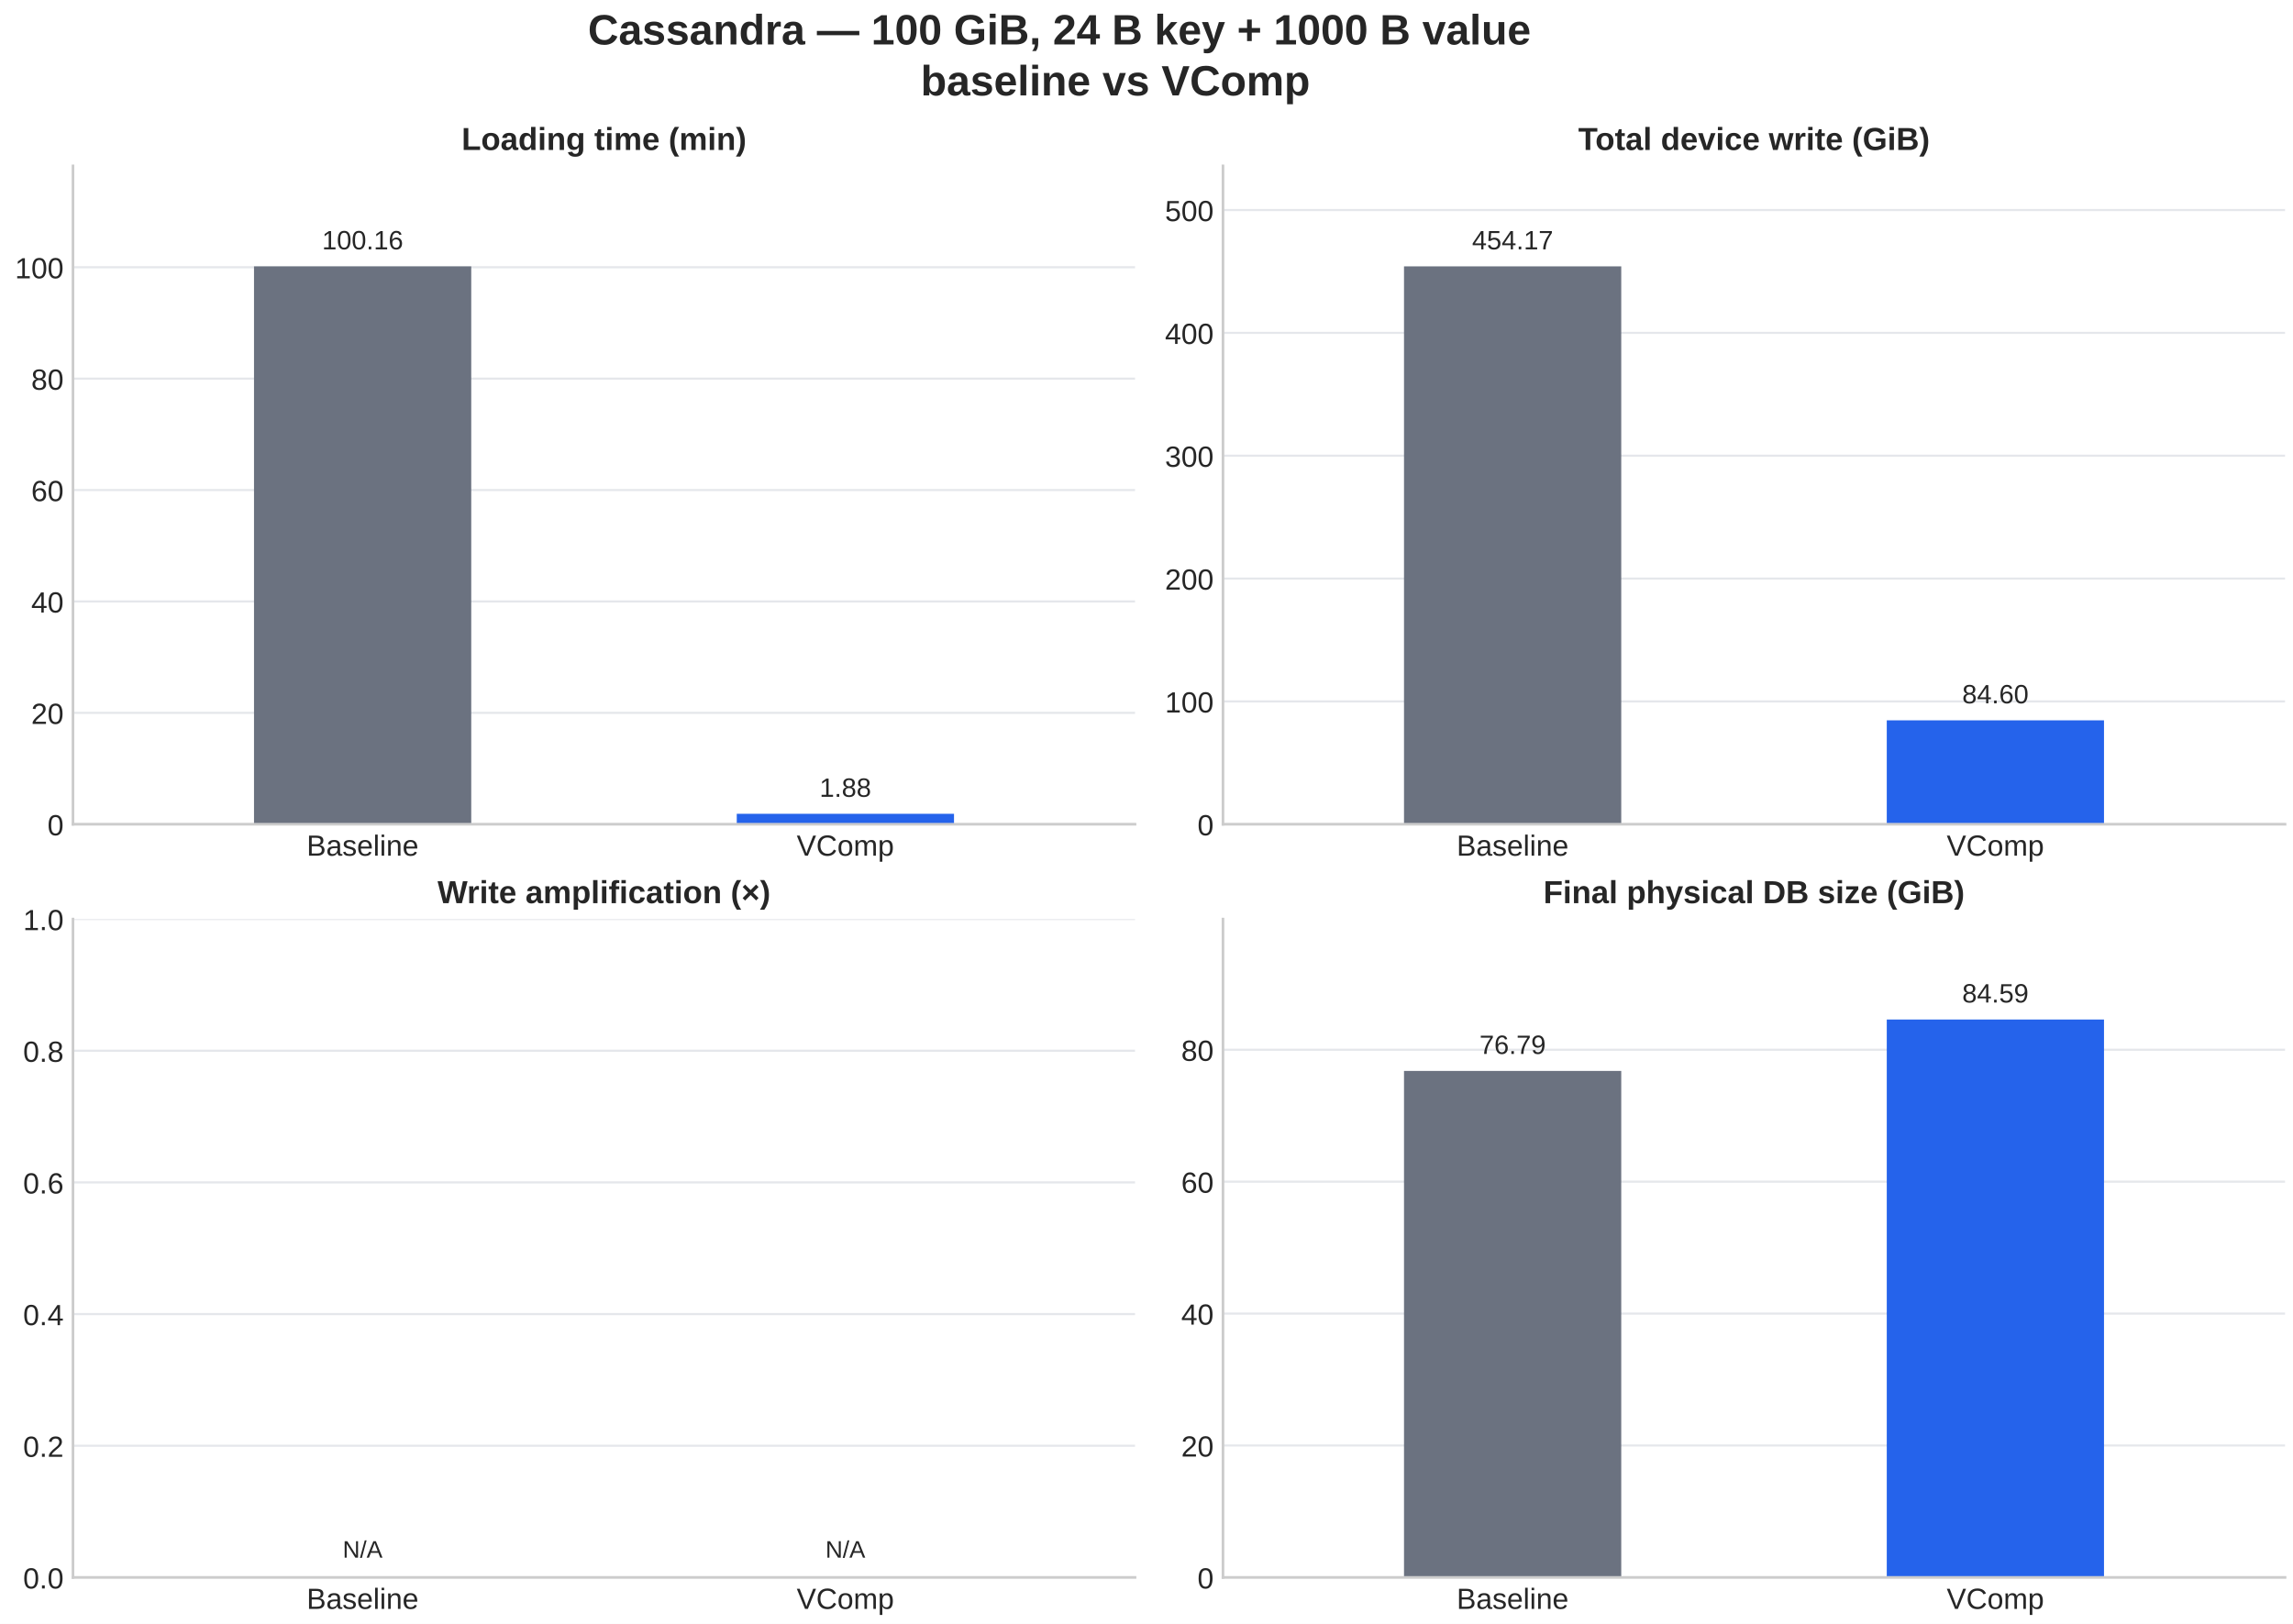
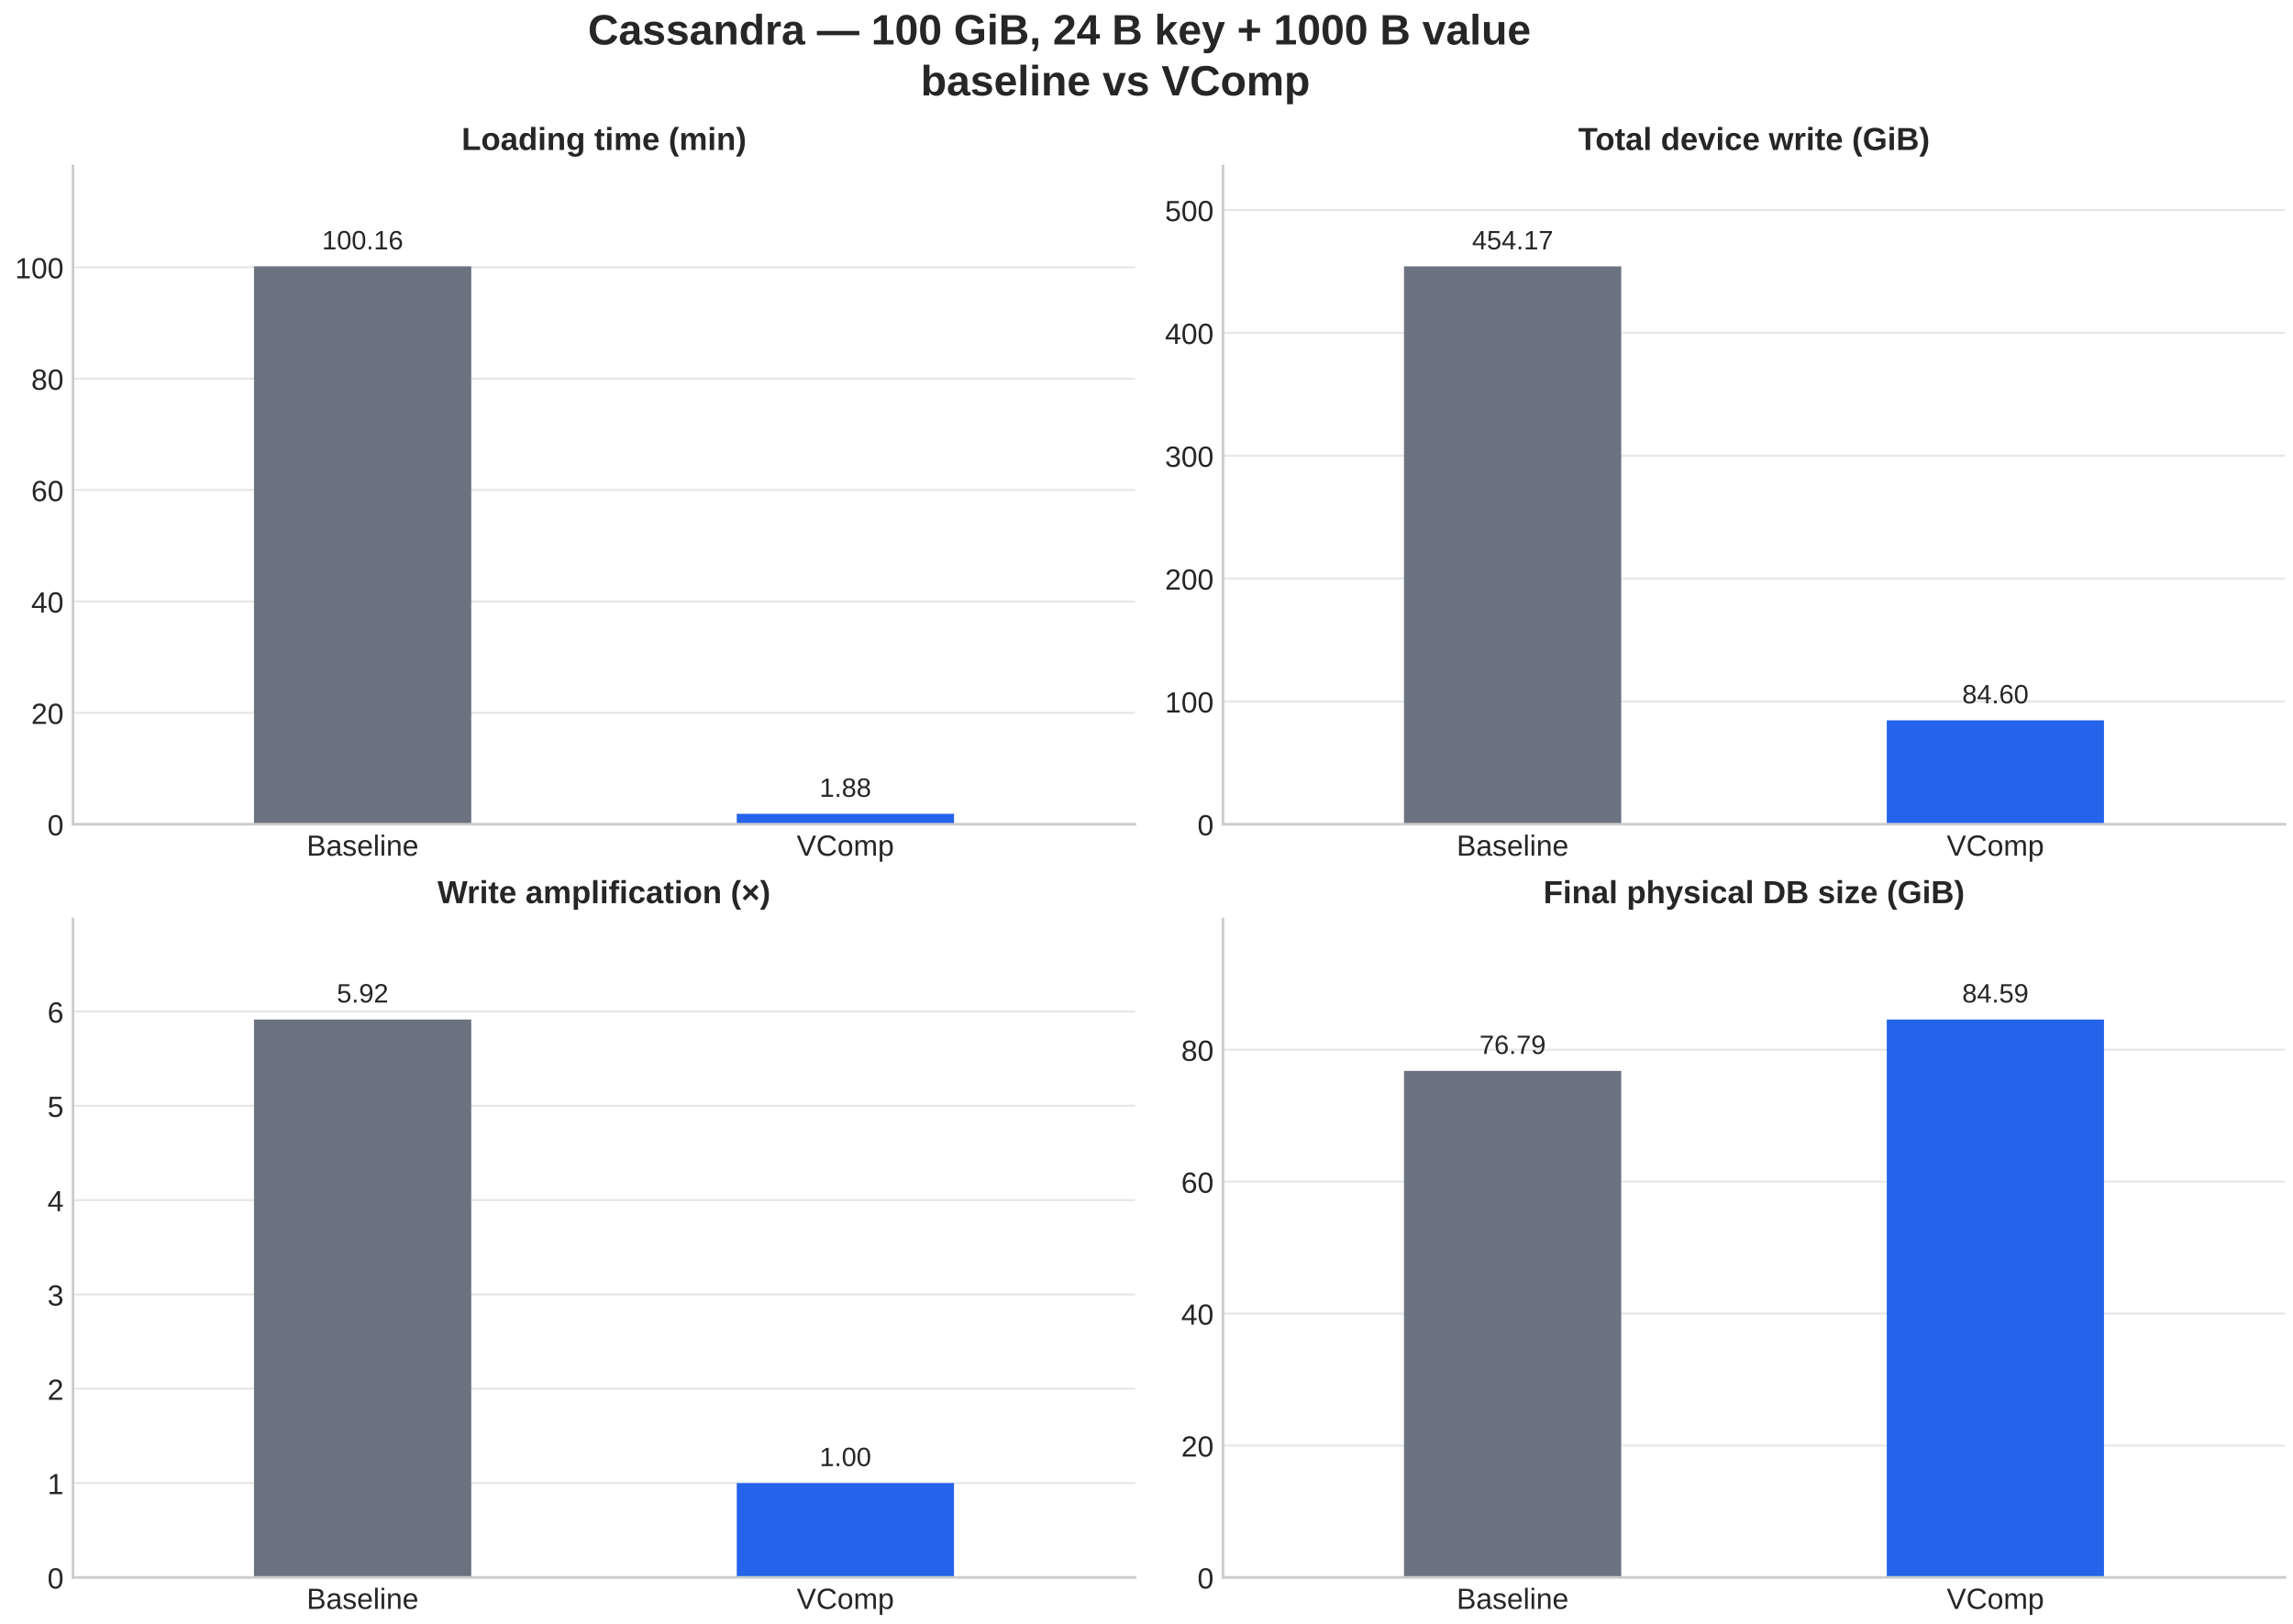
<svg xmlns="http://www.w3.org/2000/svg" width="864pt" height="612pt" viewBox="0 0 864 612" version="1.1">
  <style>text{font-family:Arial,sans-serif!important}</style>
  <defs>
    <style type="text/css">*{stroke-linejoin: round; stroke-linecap: butt}</style>
  </defs>
  <g id="figure_1">
    <g id="patch_1">
      <path d="M 0 612  L 864 612  L 864 0  L 0 0  z " style="fill: #ffffff" />
    </g>
    <g id="axes_1">
      <g id="patch_2">
        <path d="M 27.496 310.644  L 427.68 310.644  L 427.68 62.528  L 27.496 62.528  z " style="fill: #ffffff" />
      </g>
      <g id="matplotlib.axis_1">
        <g id="xtick_1">
          <g id="line2d_1" />
          <g id="text_1">
            <text style="font-size: 11px; font-family: 'Arial', 'Liberation Sans', 'DejaVu Sans', 'Bitstream Vera Sans', sans-serif; text-anchor: middle; fill: #262626" x="136.637" y="322.502" transform="rotate(-0 136.6374 322.502)">Baseline</text>
          </g>
        </g>
        <g id="xtick_2">
          <g id="line2d_2" />
          <g id="text_2">
            <text style="font-size: 11px; font-family: 'Arial', 'Liberation Sans', 'DejaVu Sans', 'Bitstream Vera Sans', sans-serif; text-anchor: middle; fill: #262626" x="318.539" y="322.501" transform="rotate(-0 318.539 322.5012)">VComp</text>
          </g>
        </g>
      </g>
      <g id="matplotlib.axis_2">
        <g id="ytick_1">
          <g id="line2d_3">
-             <path d="M 27.496 310.644  L 427.68 310.644  " clip-path="url(#p86fbf51e65)" style="fill: none; stroke: #e5e7eb; stroke-width: 0.8; stroke-linecap: round" />
+             <path d="M 27.496 310.644  L 427.68 310.644  " clip-path="url(#p54c5fd765d)" style="fill: none; stroke: #e5e7eb; stroke-width: 0.8; stroke-linecap: round" />
          </g>
          <g id="line2d_4" />
          <g id="text_3">
            <text style="font-size: 11px; font-family: 'Arial', 'Liberation Sans', 'DejaVu Sans', 'Bitstream Vera Sans', sans-serif; text-anchor: end; fill: #262626" x="23.996" y="314.822" transform="rotate(-0 23.99649 314.8225)">0</text>
          </g>
        </g>
        <g id="ytick_2">
          <g id="line2d_5">
-             <path d="M 27.496 268.659  L 427.68 268.659  " clip-path="url(#p86fbf51e65)" style="fill: none; stroke: #e5e7eb; stroke-width: 0.8; stroke-linecap: round" />
+             <path d="M 27.496 268.659  L 427.68 268.659  " clip-path="url(#p54c5fd765d)" style="fill: none; stroke: #e5e7eb; stroke-width: 0.8; stroke-linecap: round" />
          </g>
          <g id="line2d_6" />
          <g id="text_4">
            <text style="font-size: 11px; font-family: 'Arial', 'Liberation Sans', 'DejaVu Sans', 'Bitstream Vera Sans', sans-serif; text-anchor: end; fill: #262626" x="23.996" y="272.837" transform="rotate(-0 23.99649 272.8374)">20</text>
          </g>
        </g>
        <g id="ytick_3">
          <g id="line2d_7">
-             <path d="M 27.496 226.674  L 427.68 226.674  " clip-path="url(#p86fbf51e65)" style="fill: none; stroke: #e5e7eb; stroke-width: 0.8; stroke-linecap: round" />
+             <path d="M 27.496 226.674  L 427.68 226.674  " clip-path="url(#p54c5fd765d)" style="fill: none; stroke: #e5e7eb; stroke-width: 0.8; stroke-linecap: round" />
          </g>
          <g id="line2d_8" />
          <g id="text_5">
            <text style="font-size: 11px; font-family: 'Arial', 'Liberation Sans', 'DejaVu Sans', 'Bitstream Vera Sans', sans-serif; text-anchor: end; fill: #262626" x="23.996" y="230.852" transform="rotate(-0 23.99649 230.8524)">40</text>
          </g>
        </g>
        <g id="ytick_4">
          <g id="line2d_9">
-             <path d="M 27.496 184.689  L 427.68 184.689  " clip-path="url(#p86fbf51e65)" style="fill: none; stroke: #e5e7eb; stroke-width: 0.8; stroke-linecap: round" />
+             <path d="M 27.496 184.689  L 427.68 184.689  " clip-path="url(#p54c5fd765d)" style="fill: none; stroke: #e5e7eb; stroke-width: 0.8; stroke-linecap: round" />
          </g>
          <g id="line2d_10" />
          <g id="text_6">
            <text style="font-size: 11px; font-family: 'Arial', 'Liberation Sans', 'DejaVu Sans', 'Bitstream Vera Sans', sans-serif; text-anchor: end; fill: #262626" x="23.996" y="188.867" transform="rotate(-0 23.99649 188.8674)">60</text>
          </g>
        </g>
        <g id="ytick_5">
          <g id="line2d_11">
-             <path d="M 27.496 142.704  L 427.68 142.704  " clip-path="url(#p86fbf51e65)" style="fill: none; stroke: #e5e7eb; stroke-width: 0.8; stroke-linecap: round" />
+             <path d="M 27.496 142.704  L 427.68 142.704  " clip-path="url(#p54c5fd765d)" style="fill: none; stroke: #e5e7eb; stroke-width: 0.8; stroke-linecap: round" />
          </g>
          <g id="line2d_12" />
          <g id="text_7">
            <text style="font-size: 11px; font-family: 'Arial', 'Liberation Sans', 'DejaVu Sans', 'Bitstream Vera Sans', sans-serif; text-anchor: end; fill: #262626" x="23.996" y="146.882" transform="rotate(-0 23.99649 146.8824)">80</text>
          </g>
        </g>
        <g id="ytick_6">
          <g id="line2d_13">
-             <path d="M 27.496 100.719  L 427.68 100.719  " clip-path="url(#p86fbf51e65)" style="fill: none; stroke: #e5e7eb; stroke-width: 0.8; stroke-linecap: round" />
+             <path d="M 27.496 100.719  L 427.68 100.719  " clip-path="url(#p54c5fd765d)" style="fill: none; stroke: #e5e7eb; stroke-width: 0.8; stroke-linecap: round" />
          </g>
          <g id="line2d_14" />
          <g id="text_8">
            <text style="font-size: 11px; font-family: 'Arial', 'Liberation Sans', 'DejaVu Sans', 'Bitstream Vera Sans', sans-serif; text-anchor: end; fill: #262626" x="23.996" y="104.897" transform="rotate(-0 23.99649 104.8974)">100</text>
          </g>
        </g>
      </g>
      <g id="patch_3">
-         <path d="M 95.71 310.644  L 177.565 310.644  L 177.565 100.376  L 95.71 100.376  z " clip-path="url(#p86fbf51e65)" style="fill: #6b7280" />
+         <path d="M 95.71 310.644  L 177.565 310.644  L 177.565 100.376  L 95.71 100.376  z " clip-path="url(#p54c5fd765d)" style="fill: #6b7280" />
      </g>
      <g id="patch_4">
-         <path d="M 277.611 310.644  L 359.467 310.644  L 359.467 306.703  L 277.611 306.703  z " clip-path="url(#p86fbf51e65)" style="fill: #2563eb" />
+         <path d="M 277.611 310.644  L 359.467 310.644  L 359.467 306.703  L 277.611 306.703  z " clip-path="url(#p54c5fd765d)" style="fill: #2563eb" />
      </g>
      <g id="patch_5">
        <path d="M 27.496 310.644  L 27.496 62.528  " style="fill: none; stroke: #cccccc; stroke-linejoin: miter; stroke-linecap: square" />
      </g>
      <g id="patch_6">
        <path d="M 27.496 310.644  L 427.68 310.644  " style="fill: none; stroke: #cccccc; stroke-linejoin: miter; stroke-linecap: square" />
      </g>
      <g id="text_9">
        <text style="font-size: 10px; font-family: 'Arial', 'Liberation Sans', 'DejaVu Sans', 'Bitstream Vera Sans', sans-serif; text-anchor: middle; fill: #262626" x="136.637" y="93.973" transform="rotate(-0 136.6374 93.97348)">100.16</text>
      </g>
      <g id="text_10">
        <text style="font-size: 10px; font-family: 'Arial', 'Liberation Sans', 'DejaVu Sans', 'Bitstream Vera Sans', sans-serif; text-anchor: middle; fill: #262626" x="318.539" y="300.301" transform="rotate(-0 318.539 300.3008)">1.88</text>
      </g>
      <g id="text_11">
        <text style="font-weight: 700; font-size: 12px; font-family: 'Arial', 'Liberation Sans', 'DejaVu Sans', 'Bitstream Vera Sans', sans-serif; text-anchor: middle; fill: #262626" x="227.588" y="56.528" transform="rotate(-0 227.5882 56.52759)">Loading time (min)</text>
      </g>
    </g>
    <g id="axes_2">
      <g id="patch_7">
        <path d="M 460.816 310.644  L 861 310.644  L 861 62.528  L 460.816 62.528  z " style="fill: #ffffff" />
      </g>
      <g id="matplotlib.axis_3">
        <g id="xtick_3">
          <g id="line2d_15" />
          <g id="text_12">
            <text style="font-size: 11px; font-family: 'Arial', 'Liberation Sans', 'DejaVu Sans', 'Bitstream Vera Sans', sans-serif; text-anchor: middle; fill: #262626" x="569.957" y="322.502" transform="rotate(-0 569.9572 322.502)">Baseline</text>
          </g>
        </g>
        <g id="xtick_4">
          <g id="line2d_16" />
          <g id="text_13">
            <text style="font-size: 11px; font-family: 'Arial', 'Liberation Sans', 'DejaVu Sans', 'Bitstream Vera Sans', sans-serif; text-anchor: middle; fill: #262626" x="751.859" y="322.501" transform="rotate(-0 751.8588 322.5012)">VComp</text>
          </g>
        </g>
      </g>
      <g id="matplotlib.axis_4">
        <g id="ytick_7">
          <g id="line2d_17">
-             <path d="M 460.816 310.644  L 861 310.644  " clip-path="url(#p770ce61cd2)" style="fill: none; stroke: #e5e7eb; stroke-width: 0.8; stroke-linecap: round" />
+             <path d="M 460.816 310.644  L 861 310.644  " clip-path="url(#pe965b8e4c0)" style="fill: none; stroke: #e5e7eb; stroke-width: 0.8; stroke-linecap: round" />
          </g>
          <g id="line2d_18" />
          <g id="text_14">
            <text style="font-size: 11px; font-family: 'Arial', 'Liberation Sans', 'DejaVu Sans', 'Bitstream Vera Sans', sans-serif; text-anchor: end; fill: #262626" x="457.316" y="314.822" transform="rotate(-0 457.3163 314.8225)">0</text>
          </g>
        </g>
        <g id="ytick_8">
          <g id="line2d_19">
-             <path d="M 460.816 264.347  L 861 264.347  " clip-path="url(#p770ce61cd2)" style="fill: none; stroke: #e5e7eb; stroke-width: 0.8; stroke-linecap: round" />
+             <path d="M 460.816 264.347  L 861 264.347  " clip-path="url(#pe965b8e4c0)" style="fill: none; stroke: #e5e7eb; stroke-width: 0.8; stroke-linecap: round" />
          </g>
          <g id="line2d_20" />
          <g id="text_15">
            <text style="font-size: 11px; font-family: 'Arial', 'Liberation Sans', 'DejaVu Sans', 'Bitstream Vera Sans', sans-serif; text-anchor: end; fill: #262626" x="457.316" y="268.525" transform="rotate(-0 457.3163 268.5252)">100</text>
          </g>
        </g>
        <g id="ytick_9">
          <g id="line2d_21">
-             <path d="M 460.816 218.049  L 861 218.049  " clip-path="url(#p770ce61cd2)" style="fill: none; stroke: #e5e7eb; stroke-width: 0.8; stroke-linecap: round" />
+             <path d="M 460.816 218.049  L 861 218.049  " clip-path="url(#pe965b8e4c0)" style="fill: none; stroke: #e5e7eb; stroke-width: 0.8; stroke-linecap: round" />
          </g>
          <g id="line2d_22" />
          <g id="text_16">
            <text style="font-size: 11px; font-family: 'Arial', 'Liberation Sans', 'DejaVu Sans', 'Bitstream Vera Sans', sans-serif; text-anchor: end; fill: #262626" x="457.316" y="222.228" transform="rotate(-0 457.3163 222.228)">200</text>
          </g>
        </g>
        <g id="ytick_10">
          <g id="line2d_23">
-             <path d="M 460.816 171.752  L 861 171.752  " clip-path="url(#p770ce61cd2)" style="fill: none; stroke: #e5e7eb; stroke-width: 0.8; stroke-linecap: round" />
+             <path d="M 460.816 171.752  L 861 171.752  " clip-path="url(#pe965b8e4c0)" style="fill: none; stroke: #e5e7eb; stroke-width: 0.8; stroke-linecap: round" />
          </g>
          <g id="line2d_24" />
          <g id="text_17">
            <text style="font-size: 11px; font-family: 'Arial', 'Liberation Sans', 'DejaVu Sans', 'Bitstream Vera Sans', sans-serif; text-anchor: end; fill: #262626" x="457.316" y="175.931" transform="rotate(-0 457.3163 175.9307)">300</text>
          </g>
        </g>
        <g id="ytick_11">
          <g id="line2d_25">
-             <path d="M 460.816 125.455  L 861 125.455  " clip-path="url(#p770ce61cd2)" style="fill: none; stroke: #e5e7eb; stroke-width: 0.8; stroke-linecap: round" />
+             <path d="M 460.816 125.455  L 861 125.455  " clip-path="url(#pe965b8e4c0)" style="fill: none; stroke: #e5e7eb; stroke-width: 0.8; stroke-linecap: round" />
          </g>
          <g id="line2d_26" />
          <g id="text_18">
            <text style="font-size: 11px; font-family: 'Arial', 'Liberation Sans', 'DejaVu Sans', 'Bitstream Vera Sans', sans-serif; text-anchor: end; fill: #262626" x="457.316" y="129.633" transform="rotate(-0 457.3163 129.6335)">400</text>
          </g>
        </g>
        <g id="ytick_12">
          <g id="line2d_27">
-             <path d="M 460.816 79.157  L 861 79.157  " clip-path="url(#p770ce61cd2)" style="fill: none; stroke: #e5e7eb; stroke-width: 0.8; stroke-linecap: round" />
+             <path d="M 460.816 79.157  L 861 79.157  " clip-path="url(#pe965b8e4c0)" style="fill: none; stroke: #e5e7eb; stroke-width: 0.8; stroke-linecap: round" />
          </g>
          <g id="line2d_28" />
          <g id="text_19">
            <text style="font-size: 11px; font-family: 'Arial', 'Liberation Sans', 'DejaVu Sans', 'Bitstream Vera Sans', sans-serif; text-anchor: end; fill: #262626" x="457.316" y="83.336" transform="rotate(-0 457.3163 83.33621)">500</text>
          </g>
        </g>
      </g>
      <g id="patch_8">
-         <path d="M 529.029 310.644  L 610.885 310.644  L 610.885 100.376  L 529.029 100.376  z " clip-path="url(#p770ce61cd2)" style="fill: #6b7280" />
+         <path d="M 529.029 310.644  L 610.885 310.644  L 610.885 100.376  L 529.029 100.376  z " clip-path="url(#pe965b8e4c0)" style="fill: #6b7280" />
      </g>
      <g id="patch_9">
-         <path d="M 710.931 310.644  L 792.787 310.644  L 792.787 271.478  L 710.931 271.478  z " clip-path="url(#p770ce61cd2)" style="fill: #2563eb" />
+         <path d="M 710.931 310.644  L 792.787 310.644  L 792.787 271.478  L 710.931 271.478  z " clip-path="url(#pe965b8e4c0)" style="fill: #2563eb" />
      </g>
      <g id="patch_10">
        <path d="M 460.816 310.644  L 460.816 62.528  " style="fill: none; stroke: #cccccc; stroke-linejoin: miter; stroke-linecap: square" />
      </g>
      <g id="patch_11">
        <path d="M 460.816 310.644  L 861 310.644  " style="fill: none; stroke: #cccccc; stroke-linejoin: miter; stroke-linecap: square" />
      </g>
      <g id="text_20">
        <text style="font-size: 10px; font-family: 'Arial', 'Liberation Sans', 'DejaVu Sans', 'Bitstream Vera Sans', sans-serif; text-anchor: middle; fill: #262626" x="569.957" y="93.973" transform="rotate(-0 569.9572 93.97348)">454.17</text>
      </g>
      <g id="text_21">
        <text style="font-size: 10px; font-family: 'Arial', 'Liberation Sans', 'DejaVu Sans', 'Bitstream Vera Sans', sans-serif; text-anchor: middle; fill: #262626" x="751.859" y="265.076" transform="rotate(-0 751.8588 265.076)">84.60</text>
      </g>
      <g id="text_22">
        <text style="font-weight: 700; font-size: 12px; font-family: 'Arial', 'Liberation Sans', 'DejaVu Sans', 'Bitstream Vera Sans', sans-serif; text-anchor: middle; fill: #262626" x="660.908" y="56.528" transform="rotate(-0 660.908 56.52759)">Total device write (GiB)</text>
      </g>
    </g>
    <g id="axes_3">
      <g id="patch_12">
        <path d="M 27.496 594.499  L 427.68 594.499  L 427.68 346.383  L 27.496 346.383  z " style="fill: #ffffff" />
      </g>
      <g id="matplotlib.axis_5">
        <g id="xtick_5">
          <g id="line2d_29" />
          <g id="text_23">
            <text style="font-size: 11px; font-family: 'Arial', 'Liberation Sans', 'DejaVu Sans', 'Bitstream Vera Sans', sans-serif; text-anchor: middle; fill: #262626" x="136.637" y="606.357" transform="rotate(-0 136.6374 606.3572)">Baseline</text>
          </g>
        </g>
        <g id="xtick_6">
          <g id="line2d_30" />
          <g id="text_24">
            <text style="font-size: 11px; font-family: 'Arial', 'Liberation Sans', 'DejaVu Sans', 'Bitstream Vera Sans', sans-serif; text-anchor: middle; fill: #262626" x="318.539" y="606.356" transform="rotate(-0 318.539 606.3563)">VComp</text>
          </g>
        </g>
      </g>
      <g id="matplotlib.axis_6">
        <g id="ytick_13">
          <g id="line2d_31">
-             <path d="M 27.496 594.499  L 427.68 594.499  " clip-path="url(#pd93d024fb7)" style="fill: none; stroke: #e5e7eb; stroke-width: 0.8; stroke-linecap: round" />
+             <path d="M 27.496 594.499  L 427.68 594.499  " clip-path="url(#p166116ecb0)" style="fill: none; stroke: #e5e7eb; stroke-width: 0.8; stroke-linecap: round" />
          </g>
          <g id="line2d_32" />
          <g id="text_25">
-             <text style="font-size: 11px; font-family: 'Arial', 'Liberation Sans', 'DejaVu Sans', 'Bitstream Vera Sans', sans-serif; text-anchor: end; fill: #262626" x="23.996" y="598.678" transform="rotate(-0 23.99649 598.6776)">0.0</text>
+             <text style="font-size: 11px; font-family: 'Arial', 'Liberation Sans', 'DejaVu Sans', 'Bitstream Vera Sans', sans-serif; text-anchor: end; fill: #262626" x="23.996" y="598.678" transform="rotate(-0 23.99649 598.6776)">0</text>
          </g>
        </g>
        <g id="ytick_14">
          <g id="line2d_33">
-             <path d="M 27.496 544.876  L 427.68 544.876  " clip-path="url(#pd93d024fb7)" style="fill: none; stroke: #e5e7eb; stroke-width: 0.8; stroke-linecap: round" />
+             <path d="M 27.496 558.951  L 427.68 558.951  " clip-path="url(#p166116ecb0)" style="fill: none; stroke: #e5e7eb; stroke-width: 0.8; stroke-linecap: round" />
          </g>
          <g id="line2d_34" />
          <g id="text_26">
-             <text style="font-size: 11px; font-family: 'Arial', 'Liberation Sans', 'DejaVu Sans', 'Bitstream Vera Sans', sans-serif; text-anchor: end; fill: #262626" x="23.996" y="549.054" transform="rotate(-0 23.99649 549.0544)">0.2</text>
+             <text style="font-size: 11px; font-family: 'Arial', 'Liberation Sans', 'DejaVu Sans', 'Bitstream Vera Sans', sans-serif; text-anchor: end; fill: #262626" x="23.996" y="563.129" transform="rotate(-0 23.99649 563.1294)">1</text>
          </g>
        </g>
        <g id="ytick_15">
          <g id="line2d_35">
-             <path d="M 27.496 495.252  L 427.68 495.252  " clip-path="url(#pd93d024fb7)" style="fill: none; stroke: #e5e7eb; stroke-width: 0.8; stroke-linecap: round" />
+             <path d="M 27.496 523.402  L 427.68 523.402  " clip-path="url(#p166116ecb0)" style="fill: none; stroke: #e5e7eb; stroke-width: 0.8; stroke-linecap: round" />
          </g>
          <g id="line2d_36" />
          <g id="text_27">
-             <text style="font-size: 11px; font-family: 'Arial', 'Liberation Sans', 'DejaVu Sans', 'Bitstream Vera Sans', sans-serif; text-anchor: end; fill: #262626" x="23.996" y="499.431" transform="rotate(-0 23.99649 499.4311)">0.4</text>
+             <text style="font-size: 11px; font-family: 'Arial', 'Liberation Sans', 'DejaVu Sans', 'Bitstream Vera Sans', sans-serif; text-anchor: end; fill: #262626" x="23.996" y="527.581" transform="rotate(-0 23.99649 527.5811)">2</text>
          </g>
        </g>
        <g id="ytick_16">
          <g id="line2d_37">
-             <path d="M 27.496 445.629  L 427.68 445.629  " clip-path="url(#pd93d024fb7)" style="fill: none; stroke: #e5e7eb; stroke-width: 0.8; stroke-linecap: round" />
+             <path d="M 27.496 487.854  L 427.68 487.854  " clip-path="url(#p166116ecb0)" style="fill: none; stroke: #e5e7eb; stroke-width: 0.8; stroke-linecap: round" />
          </g>
          <g id="line2d_38" />
          <g id="text_28">
-             <text style="font-size: 11px; font-family: 'Arial', 'Liberation Sans', 'DejaVu Sans', 'Bitstream Vera Sans', sans-serif; text-anchor: end; fill: #262626" x="23.996" y="449.808" transform="rotate(-0 23.99649 449.8079)">0.6</text>
+             <text style="font-size: 11px; font-family: 'Arial', 'Liberation Sans', 'DejaVu Sans', 'Bitstream Vera Sans', sans-serif; text-anchor: end; fill: #262626" x="23.996" y="492.033" transform="rotate(-0 23.99649 492.0328)">3</text>
          </g>
        </g>
        <g id="ytick_17">
          <g id="line2d_39">
-             <path d="M 27.496 396.006  L 427.68 396.006  " clip-path="url(#pd93d024fb7)" style="fill: none; stroke: #e5e7eb; stroke-width: 0.8; stroke-linecap: round" />
+             <path d="M 27.496 452.306  L 427.68 452.306  " clip-path="url(#p166116ecb0)" style="fill: none; stroke: #e5e7eb; stroke-width: 0.8; stroke-linecap: round" />
          </g>
          <g id="line2d_40" />
          <g id="text_29">
-             <text style="font-size: 11px; font-family: 'Arial', 'Liberation Sans', 'DejaVu Sans', 'Bitstream Vera Sans', sans-serif; text-anchor: end; fill: #262626" x="23.996" y="400.185" transform="rotate(-0 23.99649 400.1847)">0.8</text>
+             <text style="font-size: 11px; font-family: 'Arial', 'Liberation Sans', 'DejaVu Sans', 'Bitstream Vera Sans', sans-serif; text-anchor: end; fill: #262626" x="23.996" y="456.485" transform="rotate(-0 23.99649 456.4846)">4</text>
          </g>
        </g>
        <g id="ytick_18">
          <g id="line2d_41">
-             <path d="M 27.496 346.383  L 427.68 346.383  " clip-path="url(#pd93d024fb7)" style="fill: none; stroke: #e5e7eb; stroke-width: 0.8; stroke-linecap: round" />
+             <path d="M 27.496 416.758  L 427.68 416.758  " clip-path="url(#p166116ecb0)" style="fill: none; stroke: #e5e7eb; stroke-width: 0.8; stroke-linecap: round" />
          </g>
          <g id="line2d_42" />
          <g id="text_30">
-             <text style="font-size: 11px; font-family: 'Arial', 'Liberation Sans', 'DejaVu Sans', 'Bitstream Vera Sans', sans-serif; text-anchor: end; fill: #262626" x="23.996" y="350.561" transform="rotate(-0 23.99649 350.5615)">1.0</text>
+             <text style="font-size: 11px; font-family: 'Arial', 'Liberation Sans', 'DejaVu Sans', 'Bitstream Vera Sans', sans-serif; text-anchor: end; fill: #262626" x="23.996" y="420.936" transform="rotate(-0 23.99649 420.9363)">5</text>
+           </g>
+         </g>
+         <g id="ytick_19">
+           <g id="line2d_43">
+             <path d="M 27.496 381.209  L 427.68 381.209  " clip-path="url(#p166116ecb0)" style="fill: none; stroke: #e5e7eb; stroke-width: 0.8; stroke-linecap: round" />
+           </g>
+           <g id="line2d_44" />
+           <g id="text_31">
+             <text style="font-size: 11px; font-family: 'Arial', 'Liberation Sans', 'DejaVu Sans', 'Bitstream Vera Sans', sans-serif; text-anchor: end; fill: #262626" x="23.996" y="385.388" transform="rotate(-0 23.99649 385.3881)">6</text>
          </g>
        </g>
      </g>
      <g id="patch_13">
+         <path d="M 95.71 594.499  L 177.565 594.499  L 177.565 384.231  L 95.71 384.231  z " clip-path="url(#p166116ecb0)" style="fill: #6b7280" />
+       </g>
+       <g id="patch_14">
+         <path d="M 277.611 594.499  L 359.467 594.499  L 359.467 558.951  L 277.611 558.951  z " clip-path="url(#p166116ecb0)" style="fill: #2563eb" />
+       </g>
+       <g id="patch_15">
        <path d="M 27.496 594.499  L 27.496 346.383  " style="fill: none; stroke: #cccccc; stroke-linejoin: miter; stroke-linecap: square" />
      </g>
-       <g id="patch_14">
+       <g id="patch_16">
        <path d="M 27.496 594.499  L 427.68 594.499  " style="fill: none; stroke: #cccccc; stroke-linejoin: miter; stroke-linecap: square" />
      </g>
-       <g id="text_31">
-         <text style="font-size: 9px; font-family: 'Arial', 'Liberation Sans', 'DejaVu Sans', 'Bitstream Vera Sans', sans-serif; text-anchor: middle; fill: #262626" x="136.637" y="587.055" transform="rotate(-0 136.6374 587.0554)">N/A</text>
-       </g>
      <g id="text_32">
-         <text style="font-size: 9px; font-family: 'Arial', 'Liberation Sans', 'DejaVu Sans', 'Bitstream Vera Sans', sans-serif; text-anchor: middle; fill: #262626" x="318.539" y="587.055" transform="rotate(-0 318.539 587.0554)">N/A</text>
+         <text style="font-size: 10px; font-family: 'Arial', 'Liberation Sans', 'DejaVu Sans', 'Bitstream Vera Sans', sans-serif; text-anchor: middle; fill: #262626" x="136.637" y="377.829" transform="rotate(-0 136.6374 377.8286)">5.92</text>
      </g>
      <g id="text_33">
+         <text style="font-size: 10px; font-family: 'Arial', 'Liberation Sans', 'DejaVu Sans', 'Bitstream Vera Sans', sans-serif; text-anchor: middle; fill: #262626" x="318.539" y="552.548" transform="rotate(-0 318.539 552.5483)">1.00</text>
+       </g>
+       <g id="text_34">
        <text style="font-weight: 700; font-size: 12px; font-family: 'Arial', 'Liberation Sans', 'DejaVu Sans', 'Bitstream Vera Sans', sans-serif; text-anchor: middle; fill: #262626" x="227.588" y="340.383" transform="rotate(-0 227.5882 340.3827)">Write amplification (×)</text>
      </g>
    </g>
    <g id="axes_4">
-       <g id="patch_15">
+       <g id="patch_17">
        <path d="M 460.816 594.499  L 861 594.499  L 861 346.383  L 460.816 346.383  z " style="fill: #ffffff" />
      </g>
      <g id="matplotlib.axis_7">
        <g id="xtick_7">
-           <g id="line2d_43" />
-           <g id="text_34">
+           <g id="line2d_45" />
+           <g id="text_35">
            <text style="font-size: 11px; font-family: 'Arial', 'Liberation Sans', 'DejaVu Sans', 'Bitstream Vera Sans', sans-serif; text-anchor: middle; fill: #262626" x="569.957" y="606.357" transform="rotate(-0 569.9572 606.3572)">Baseline</text>
          </g>
        </g>
        <g id="xtick_8">
-           <g id="line2d_44" />
-           <g id="text_35">
-             <text style="font-size: 11px; font-family: 'Arial', 'Liberation Sans', 'DejaVu Sans', 'Bitstream Vera Sans', sans-serif; text-anchor: middle; fill: #262626" x="751.859" y="606.356" transform="rotate(-0 751.8588 606.3563)">VComp</text>
-           </g>
-         </g>
-       </g>
-       <g id="matplotlib.axis_8">
-         <g id="ytick_19">
-           <g id="line2d_45">
-             <path d="M 460.816 594.499  L 861 594.499  " clip-path="url(#pbc6941c75c)" style="fill: none; stroke: #e5e7eb; stroke-width: 0.8; stroke-linecap: round" />
-           </g>
          <g id="line2d_46" />
          <g id="text_36">
-             <text style="font-size: 11px; font-family: 'Arial', 'Liberation Sans', 'DejaVu Sans', 'Bitstream Vera Sans', sans-serif; text-anchor: end; fill: #262626" x="457.316" y="598.678" transform="rotate(-0 457.3163 598.6776)">0</text>
-           </g>
-         </g>
+             <text style="font-size: 11px; font-family: 'Arial', 'Liberation Sans', 'DejaVu Sans', 'Bitstream Vera Sans', sans-serif; text-anchor: middle; fill: #262626" x="751.859" y="606.356" transform="rotate(-0 751.8588 606.3563)">VComp</text>
+           </g>
+         </g>
+       </g>
+       <g id="matplotlib.axis_8">
        <g id="ytick_20">
          <g id="line2d_47">
-             <path d="M 460.816 544.782  L 861 544.782  " clip-path="url(#pbc6941c75c)" style="fill: none; stroke: #e5e7eb; stroke-width: 0.8; stroke-linecap: round" />
+             <path d="M 460.816 594.499  L 861 594.499  " clip-path="url(#p15a9462fe6)" style="fill: none; stroke: #e5e7eb; stroke-width: 0.8; stroke-linecap: round" />
          </g>
          <g id="line2d_48" />
          <g id="text_37">
-             <text style="font-size: 11px; font-family: 'Arial', 'Liberation Sans', 'DejaVu Sans', 'Bitstream Vera Sans', sans-serif; text-anchor: end; fill: #262626" x="457.316" y="548.961" transform="rotate(-0 457.3163 548.9609)">20</text>
+             <text style="font-size: 11px; font-family: 'Arial', 'Liberation Sans', 'DejaVu Sans', 'Bitstream Vera Sans', sans-serif; text-anchor: end; fill: #262626" x="457.316" y="598.678" transform="rotate(-0 457.3163 598.6776)">0</text>
          </g>
        </g>
        <g id="ytick_21">
          <g id="line2d_49">
-             <path d="M 460.816 495.065  L 861 495.065  " clip-path="url(#pbc6941c75c)" style="fill: none; stroke: #e5e7eb; stroke-width: 0.8; stroke-linecap: round" />
+             <path d="M 460.816 544.782  L 861 544.782  " clip-path="url(#p15a9462fe6)" style="fill: none; stroke: #e5e7eb; stroke-width: 0.8; stroke-linecap: round" />
          </g>
          <g id="line2d_50" />
          <g id="text_38">
-             <text style="font-size: 11px; font-family: 'Arial', 'Liberation Sans', 'DejaVu Sans', 'Bitstream Vera Sans', sans-serif; text-anchor: end; fill: #262626" x="457.316" y="499.244" transform="rotate(-0 457.3163 499.2442)">40</text>
+             <text style="font-size: 11px; font-family: 'Arial', 'Liberation Sans', 'DejaVu Sans', 'Bitstream Vera Sans', sans-serif; text-anchor: end; fill: #262626" x="457.316" y="548.961" transform="rotate(-0 457.3163 548.9609)">20</text>
          </g>
        </g>
        <g id="ytick_22">
          <g id="line2d_51">
-             <path d="M 460.816 445.349  L 861 445.349  " clip-path="url(#pbc6941c75c)" style="fill: none; stroke: #e5e7eb; stroke-width: 0.8; stroke-linecap: round" />
+             <path d="M 460.816 495.065  L 861 495.065  " clip-path="url(#p15a9462fe6)" style="fill: none; stroke: #e5e7eb; stroke-width: 0.8; stroke-linecap: round" />
          </g>
          <g id="line2d_52" />
          <g id="text_39">
-             <text style="font-size: 11px; font-family: 'Arial', 'Liberation Sans', 'DejaVu Sans', 'Bitstream Vera Sans', sans-serif; text-anchor: end; fill: #262626" x="457.316" y="449.527" transform="rotate(-0 457.3163 449.5275)">60</text>
+             <text style="font-size: 11px; font-family: 'Arial', 'Liberation Sans', 'DejaVu Sans', 'Bitstream Vera Sans', sans-serif; text-anchor: end; fill: #262626" x="457.316" y="499.244" transform="rotate(-0 457.3163 499.2442)">40</text>
          </g>
        </g>
        <g id="ytick_23">
          <g id="line2d_53">
-             <path d="M 460.816 395.632  L 861 395.632  " clip-path="url(#pbc6941c75c)" style="fill: none; stroke: #e5e7eb; stroke-width: 0.8; stroke-linecap: round" />
+             <path d="M 460.816 445.349  L 861 445.349  " clip-path="url(#p15a9462fe6)" style="fill: none; stroke: #e5e7eb; stroke-width: 0.8; stroke-linecap: round" />
          </g>
          <g id="line2d_54" />
          <g id="text_40">
+             <text style="font-size: 11px; font-family: 'Arial', 'Liberation Sans', 'DejaVu Sans', 'Bitstream Vera Sans', sans-serif; text-anchor: end; fill: #262626" x="457.316" y="449.527" transform="rotate(-0 457.3163 449.5275)">60</text>
+           </g>
+         </g>
+         <g id="ytick_24">
+           <g id="line2d_55">
+             <path d="M 460.816 395.632  L 861 395.632  " clip-path="url(#p15a9462fe6)" style="fill: none; stroke: #e5e7eb; stroke-width: 0.8; stroke-linecap: round" />
+           </g>
+           <g id="line2d_56" />
+           <g id="text_41">
            <text style="font-size: 11px; font-family: 'Arial', 'Liberation Sans', 'DejaVu Sans', 'Bitstream Vera Sans', sans-serif; text-anchor: end; fill: #262626" x="457.316" y="399.811" transform="rotate(-0 457.3163 399.8108)">80</text>
          </g>
        </g>
      </g>
-       <g id="patch_16">
-         <path d="M 529.029 594.499  L 610.885 594.499  L 610.885 403.614  L 529.029 403.614  z " clip-path="url(#pbc6941c75c)" style="fill: #6b7280" />
-       </g>
-       <g id="patch_17">
-         <path d="M 710.931 594.499  L 792.787 594.499  L 792.787 384.231  L 710.931 384.231  z " clip-path="url(#pbc6941c75c)" style="fill: #2563eb" />
-       </g>
      <g id="patch_18">
+         <path d="M 529.029 594.499  L 610.885 594.499  L 610.885 403.614  L 529.029 403.614  z " clip-path="url(#p15a9462fe6)" style="fill: #6b7280" />
+       </g>
+       <g id="patch_19">
+         <path d="M 710.931 594.499  L 792.787 594.499  L 792.787 384.231  L 710.931 384.231  z " clip-path="url(#p15a9462fe6)" style="fill: #2563eb" />
+       </g>
+       <g id="patch_20">
        <path d="M 460.816 594.499  L 460.816 346.383  " style="fill: none; stroke: #cccccc; stroke-linejoin: miter; stroke-linecap: square" />
      </g>
-       <g id="patch_19">
+       <g id="patch_21">
        <path d="M 460.816 594.499  L 861 594.499  " style="fill: none; stroke: #cccccc; stroke-linejoin: miter; stroke-linecap: square" />
      </g>
-       <g id="text_41">
+       <g id="text_42">
        <text style="font-size: 10px; font-family: 'Arial', 'Liberation Sans', 'DejaVu Sans', 'Bitstream Vera Sans', sans-serif; text-anchor: middle; fill: #262626" x="569.957" y="397.211" transform="rotate(-0 569.9572 397.2115)">76.79</text>
      </g>
-       <g id="text_42">
+       <g id="text_43">
        <text style="font-size: 10px; font-family: 'Arial', 'Liberation Sans', 'DejaVu Sans', 'Bitstream Vera Sans', sans-serif; text-anchor: middle; fill: #262626" x="751.859" y="377.829" transform="rotate(-0 751.8588 377.8286)">84.59</text>
      </g>
-       <g id="text_43">
+       <g id="text_44">
        <text style="font-weight: 700; font-size: 12px; font-family: 'Arial', 'Liberation Sans', 'DejaVu Sans', 'Bitstream Vera Sans', sans-serif; text-anchor: middle; fill: #262626" x="660.908" y="340.383" transform="rotate(-0 660.908 340.3827)">Final physical DB size (GiB)</text>
      </g>
    </g>
-     <g id="text_44">
+     <g id="text_45">
      <text style="font-weight: 700; font-size: 16px; font-family: 'Arial', 'Liberation Sans', 'DejaVu Sans', 'Bitstream Vera Sans', sans-serif; fill: #262626" transform="translate(221.53 16.7593)">Cassandra — 100 GiB, 24 B key + 1000 B value</text>
      <text style="font-weight: 700; font-size: 16px; font-family: 'Arial', 'Liberation Sans', 'DejaVu Sans', 'Bitstream Vera Sans', sans-serif; fill: #262626" transform="translate(346.9137 35.96368)">baseline vs VComp</text>
    </g>
  </g>
  <defs>
-     <clipPath id="p86fbf51e65">
+     <clipPath id="p54c5fd765d">
      <rect x="27.496" y="62.528" width="400.184" height="248.116" />
    </clipPath>
-     <clipPath id="p770ce61cd2">
+     <clipPath id="pe965b8e4c0">
      <rect x="460.816" y="62.528" width="400.184" height="248.116" />
    </clipPath>
-     <clipPath id="pd93d024fb7">
+     <clipPath id="p166116ecb0">
      <rect x="27.496" y="346.383" width="400.184" height="248.116" />
    </clipPath>
-     <clipPath id="pbc6941c75c">
+     <clipPath id="p15a9462fe6">
      <rect x="460.816" y="346.383" width="400.184" height="248.116" />
    </clipPath>
  </defs>
</svg>
